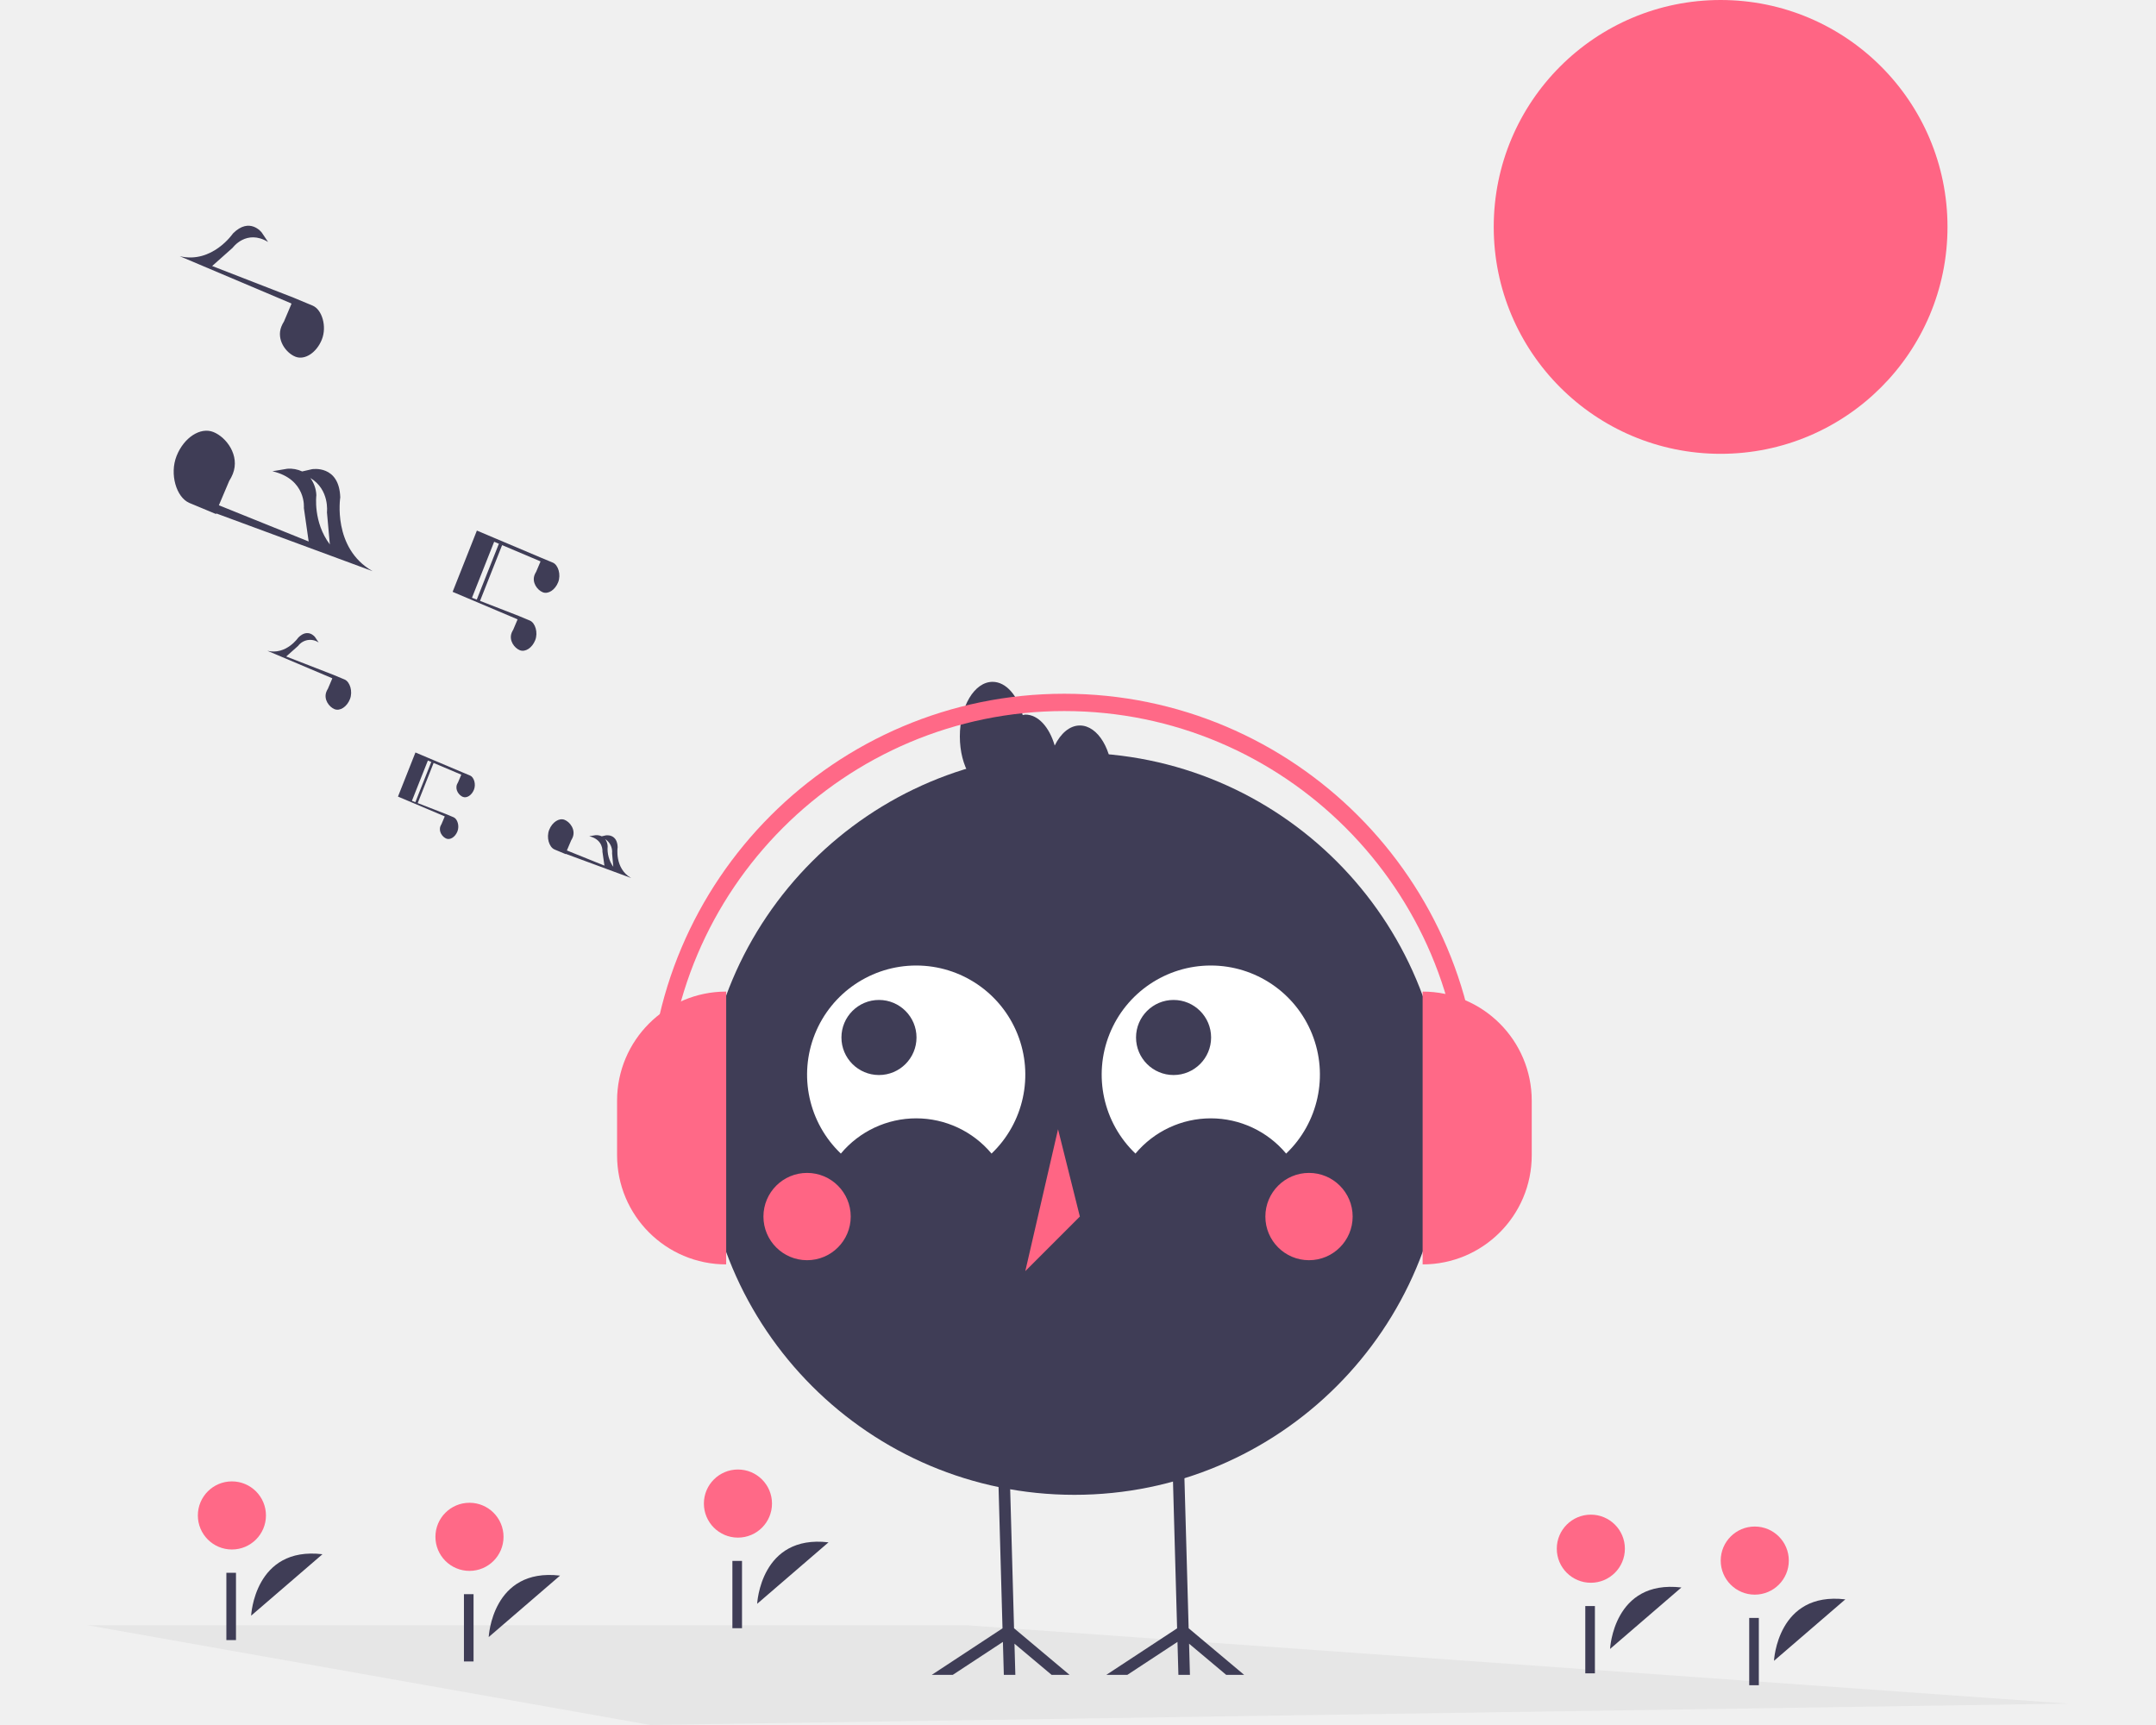
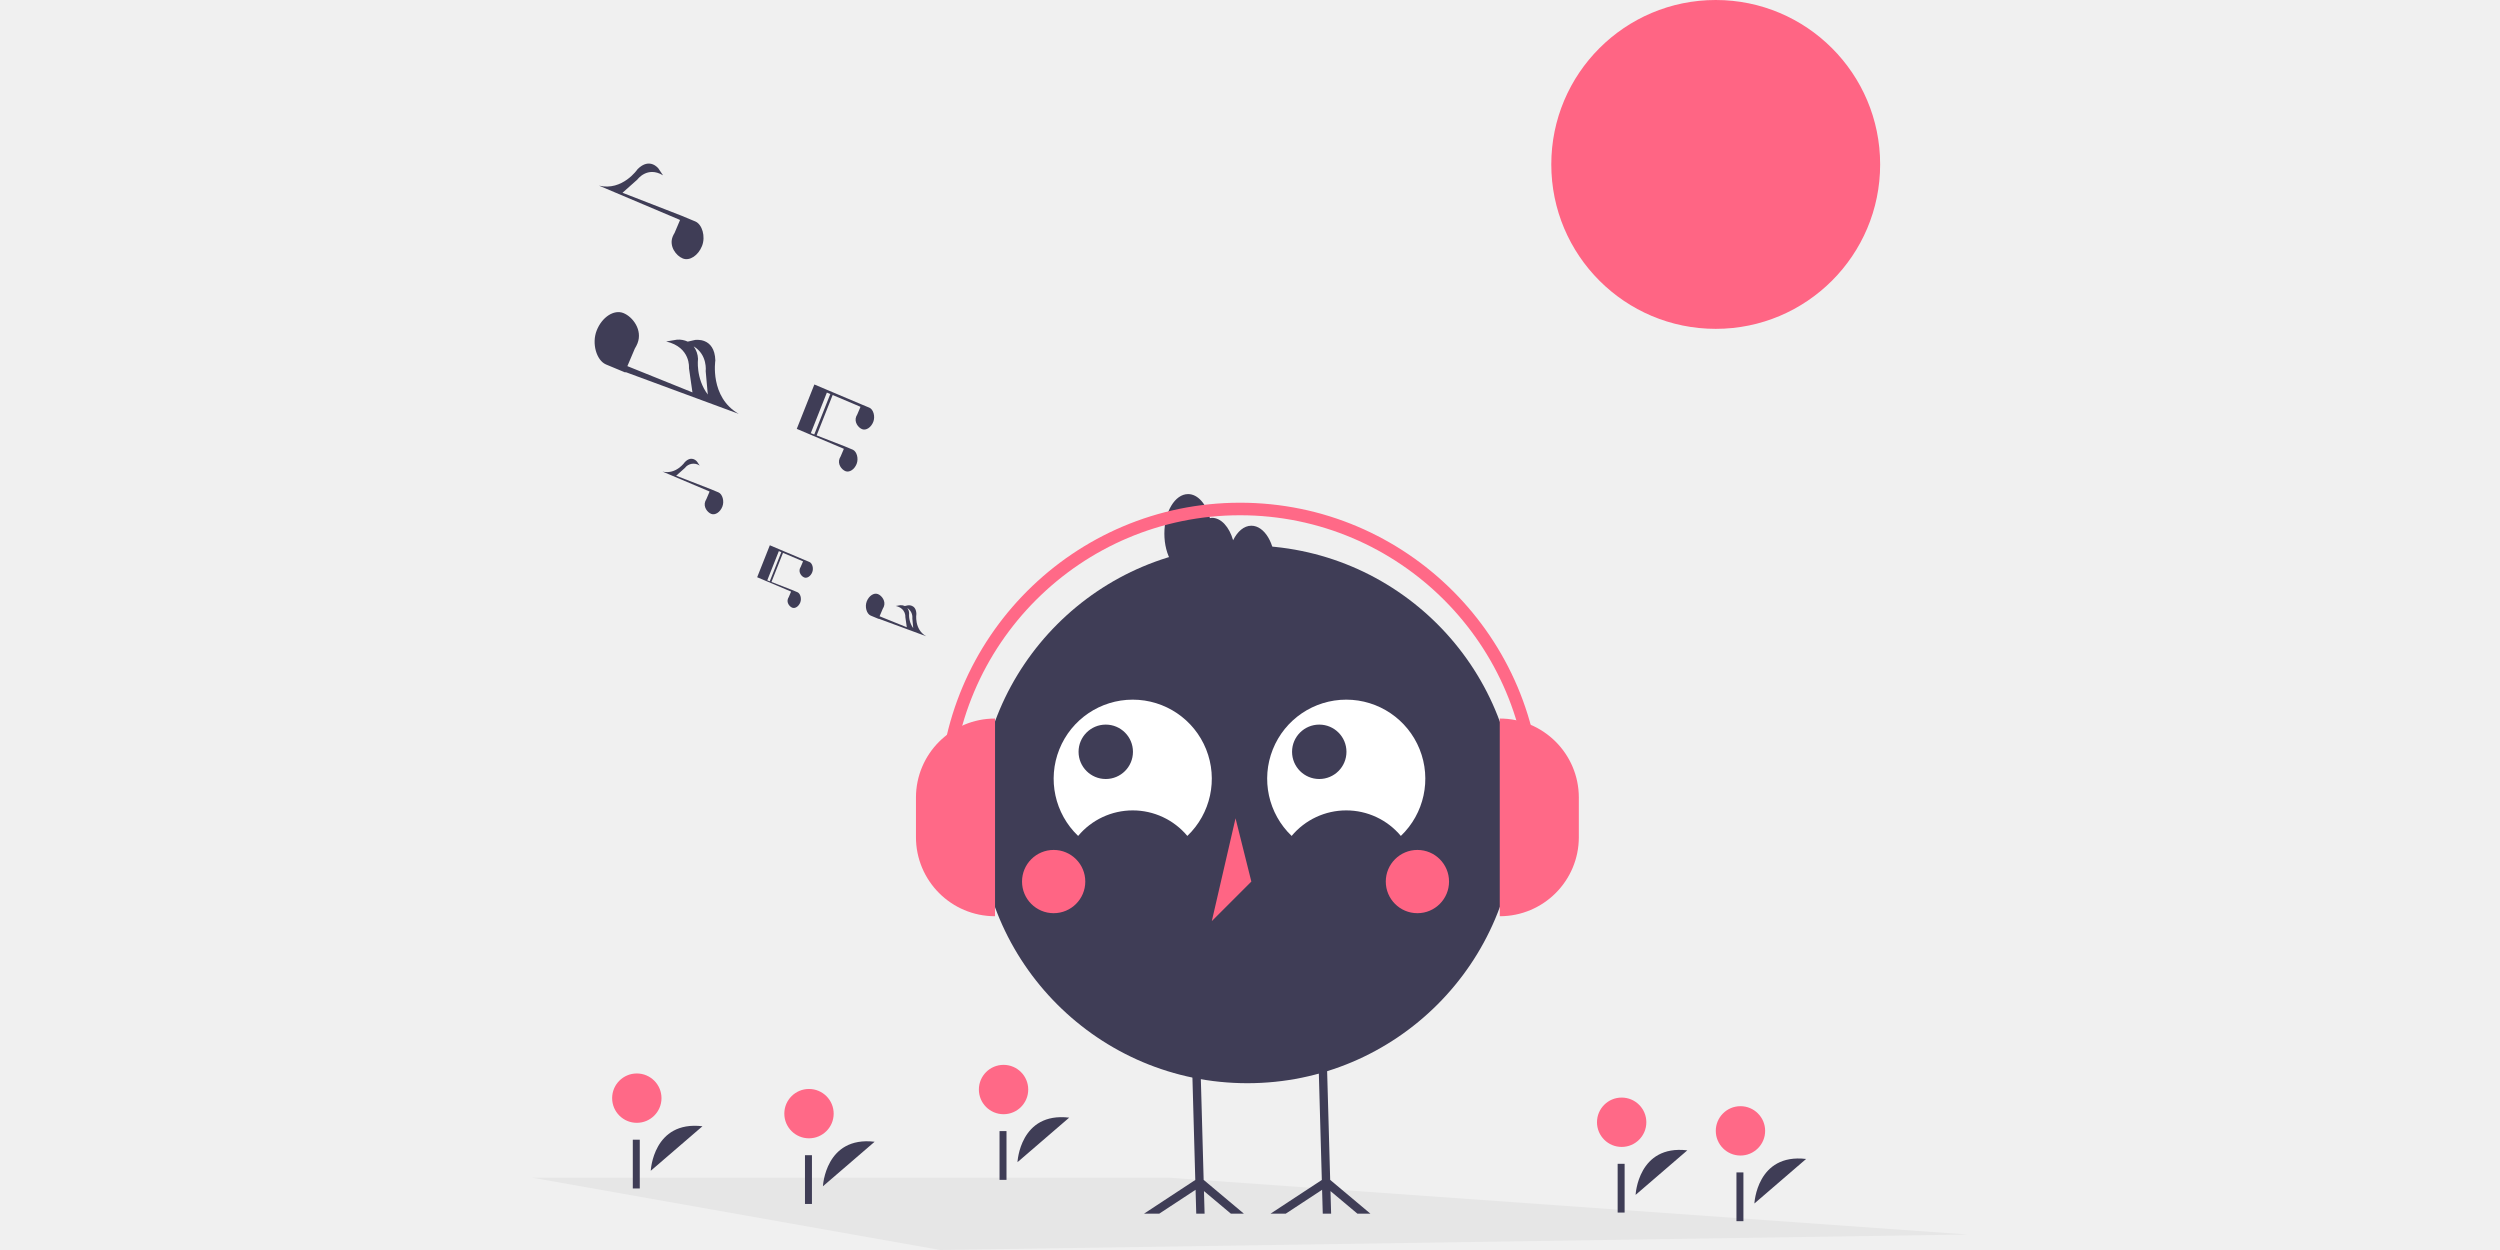
- <svg xmlns="http://www.w3.org/2000/svg" id="a780dc9c-2107-4fd6-8fec-765248a5097a" data-name="Layer 1" width="500" height="400" viewBox="0 0 887.772 772.831">
+ <svg xmlns="http://www.w3.org/2000/svg" id="a780dc9c-2107-4fd6-8fec-765248a5097a" data-name="Layer 1" width="300" height="150" viewBox="0 0 887.772 772.831">
  <polygon points="887.772 763.25 252.263 772.831 0 728.121 393.817 728.121 887.772 763.25" fill="#e6e6e6" />
  <circle cx="731.822" cy="101.66" r="101.66" fill="#ff6584" />
  <path d="M335.954,797.02s1.487-31.159,31.971-27.537" transform="translate(-156.1139 -63.58465)" fill="#3f3d56" />
  <circle cx="171.227" cy="688.526" r="15.257" fill="#ff6987" />
  <rect x="168.744" y="714.218" width="4.307" height="30.147" fill="#3f3d56" />
  <path d="M838.401,802.342s1.487-31.159,31.971-27.537" transform="translate(-156.1139 -63.58465)" fill="#3f3d56" />
  <circle cx="673.673" cy="693.849" r="15.257" fill="#ff6987" />
  <rect x="671.191" y="719.541" width="4.307" height="30.147" fill="#3f3d56" />
  <path d="M911.851,807.665s1.487-31.159,31.971-27.537" transform="translate(-156.1139 -63.58465)" fill="#3f3d56" />
  <circle cx="747.124" cy="699.171" r="15.257" fill="#ff6987" />
  <rect x="744.642" y="724.863" width="4.307" height="30.147" fill="#3f3d56" />
  <path d="M456.243,782.116s1.487-31.159,31.971-27.537" transform="translate(-156.1139 -63.58465)" fill="#3f3d56" />
  <circle cx="291.516" cy="673.623" r="15.257" fill="#ff6987" />
  <rect x="289.033" y="699.315" width="4.307" height="30.147" fill="#3f3d56" />
  <path d="M229.504,787.439s1.487-31.159,31.971-27.537" transform="translate(-156.1139 -63.58465)" fill="#3f3d56" />
  <circle cx="64.776" cy="678.946" r="15.257" fill="#ff6987" />
  <rect x="62.294" y="704.638" width="4.307" height="30.147" fill="#3f3d56" />
  <circle cx="442.277" cy="503.482" r="166.228" fill="#3f3d56" />
  <path d="M493.74,580.41a43.988,43.988,0,0,1,67.519,0,48.891,48.891,0,1,0-67.519,0Z" transform="translate(-156.1139 -63.58465)" fill="#fff" />
  <path d="M625.745,580.41a43.988,43.988,0,0,1,67.519,0,48.891,48.891,0,1,0-67.519,0Z" transform="translate(-156.1139 -63.58465)" fill="#fff" />
  <circle cx="354.707" cy="464.814" r="16.818" fill="#3f3d56" />
  <circle cx="486.707" cy="464.814" r="16.818" fill="#3f3d56" />
  <circle cx="322.495" cy="545.039" r="19.556" fill="#ff6584" />
  <circle cx="547.392" cy="545.039" r="19.556" fill="#ff6584" />
  <polygon points="434.943 505.926 420.276 569.484 444.721 545.039 434.943 505.926" fill="#ff6584" />
  <polygon points="510.307 750.38 493.655 736.404 494.043 750.38 488.871 750.38 488.458 735.602 465.975 750.38 456.563 750.38 488.29 729.526 487.061 685.737 486.143 652.666 491.302 652.524 492.233 685.737 493.461 729.487 518.348 750.38 510.307 750.38" fill="#3f3d56" />
  <polygon points="432.076 750.38 415.424 736.404 415.812 750.38 410.654 750.38 410.24 735.602 387.757 750.38 378.345 750.38 410.059 729.526 408.831 685.737 407.913 652.666 413.084 652.524 414.015 685.737 415.23 729.487 440.118 750.38 432.076 750.38" fill="#3f3d56" />
  <path d="M600.835,388.616c-4.561,0-8.585,3.543-11.275,8.985-2.371-8.183-7.353-13.874-13.17-13.874a8.847,8.847,0,0,0-1.174.197c-2.236-8.737-7.434-14.864-13.493-14.864-8.101,0-14.667,10.945-14.667,24.445s6.567,24.445,14.667,24.445a8.847,8.847,0,0,0,1.174-.197c2.236,8.737,7.434,14.864,13.493,14.864,4.561,0,8.585-3.543,11.275-8.985,2.371,8.183,7.353,13.874,13.17,13.874,8.101,0,14.667-10.945,14.667-24.445S608.936,388.616,600.835,388.616Z" transform="translate(-156.1139 -63.58465)" fill="#3f3d56" />
  <path d="M393.474,507.833h0a48.891,48.891,0,0,1,48.891,48.891v24.445a48.891,48.891,0,0,1-48.891,48.891h0a0,0,0,0,1,0,0V507.833A0,0,0,0,1,393.474,507.833Z" transform="translate(679.7238 1074.308) rotate(180)" fill="#ff6987" />
  <path d="M598.303,444.248h0A48.891,48.891,0,0,1,647.194,493.139v24.445a48.891,48.891,0,0,1-48.891,48.891h0a0,0,0,0,1,0,0V444.248A0,0,0,0,1,598.303,444.248Z" fill="#ff6987" />
  <path d="M780.037,560.565H772.279c0-98.377-80.036-178.414-178.414-178.414-98.377,0-178.414,80.036-178.414,178.414H407.695c0-102.655,83.516-186.171,186.171-186.171C696.521,374.394,780.037,457.91,780.037,560.565Z" transform="translate(-156.1139 -63.58465)" fill="#ff6987" />
  <polygon points="131.69 367.997 131.69 367.997 131.69 367.997 131.69 367.997" fill="#3f3d56" />
  <path d="M327.661,411.058l.001-.003-3.644-1.518-15.377-6.5-5.512-2.33-.423,1.068h0l-7.404,18.694L316.14,429.288l.109.099-1.404,3.311a5.862,5.862,0,0,0-.49.955c-.984,2.484.874,4.954,2.63,5.649s3.977-.754,4.961-3.237c.97-2.45.022-5.562-1.689-6.314l.002-.003-3.644-1.518-12.467-4.846,7.123-17.985-1.056-.418-7.126,17.992-1.542-.599,7.154-18.062.188.08,14.654,6.202.109.099-1.404,3.311a5.851,5.851,0,0,0-.49.955c-.984,2.484.874,4.954,2.63,5.649s3.977-.754,4.961-3.237C330.321,414.922,329.372,411.81,327.661,411.058Z" transform="translate(-156.1139 -63.58465)" fill="#3f3d56" />
  <path d="M399.781,456.952c-7.564-4.325-6.05-13.815-6.05-13.815-.19-6.165-5.284-5.293-5.284-5.293l-1.854.423a5.629,5.629,0,0,0-2.757-.51l-2.82.475c6.421,1.509,5.894,6.881,5.894,6.881l.9,6.281-16.826-6.788,1.932-4.555a8.129,8.129,0,0,0,.68-1.327c1.366-3.449-1.214-6.881-3.653-7.846-2.439-.966-5.524,1.047-6.89,4.496-1.347,3.402-.03,7.725,2.346,8.769l-.002.004,5.062,2.108.038-.119Zm-8.544-11.036.54,6.012a13.867,13.867,0,0,1-2.526-9.207,5.823,5.823,0,0,0-1.127-3.225A6.831,6.831,0,0,1,391.237,445.916Z" transform="translate(-156.1139 -63.58465)" fill="#3f3d56" />
  <path d="M271.433,368.041l.002-.004-5.062-2.108-21.154-8.223,5.339-4.75a6.744,6.744,0,0,1,9.217-1.51l-1.657-2.462s-3.115-4.124-7.475.239c0,0-5.395,7.953-13.869,5.926l28.94,12.249.152.138-1.95,4.598a8.124,8.124,0,0,0-.68,1.327c-1.366,3.449,1.214,6.88,3.653,7.846s5.524-1.047,6.89-4.496C275.127,373.407,273.81,369.085,271.433,368.041Z" transform="translate(-156.1139 -63.58465)" fill="#3f3d56" />
  <path d="M348.88,341.126l-1.95,4.598a8.132,8.132,0,0,0-.68,1.327c-1.366,3.449,1.214,6.88,3.653,7.846s5.524-1.047,6.89-4.496c1.348-3.402.031-7.725-2.346-8.769l.002-.004-5.062-2.108-17.315-6.731,9.893-24.98-1.466-.581-9.897,24.989-2.141-.832,9.936-25.087.262.111,20.353,8.614.152.138L357.213,319.76a8.137,8.137,0,0,0-.68,1.327c-1.366,3.449,1.214,6.881,3.653,7.847s5.524-1.047,6.89-4.497c1.348-3.402.031-7.725-2.346-8.769l.002-.004-5.062-2.108L338.985,304.812h0l-.001-0-.671-.284-7.655-3.236-10.871,27.447,28.94,12.249Zm-18.809-38.351Z" transform="translate(-156.1139 -63.58465)" fill="#3f3d56" />
  <path d="M257.167,200.556l.004-.007-8.713-3.629-36.416-14.156,9.191-8.177s6.114-8.483,15.866-2.599l-2.852-4.239s-5.362-7.099-12.868.412c0,0-9.287,13.691-23.874,10.201l49.819,21.086.262.237-3.357,7.916a14.005,14.005,0,0,0-1.171,2.285c-2.352,5.938,2.09,11.844,6.289,13.507s9.509-1.803,11.861-7.74C263.526,209.795,261.259,202.354,257.167,200.556Z" transform="translate(-156.1139 -63.58465)" fill="#3f3d56" />
  <path d="M283.907,319.47c-18.085-10.34-14.466-33.03-14.466-33.03-.455-14.741-12.634-12.654-12.634-12.654l-4.432,1.011a13.458,13.458,0,0,0-6.591-1.219l-6.742,1.135c15.353,3.607,14.092,16.451,14.092,16.451l2.151,15.017-40.229-16.229,4.619-10.891a19.451,19.451,0,0,0,1.627-3.173c3.266-8.247-2.903-16.451-8.735-18.76s-13.207,2.504-16.474,10.751c-3.222,8.135-.073,18.469,5.61,20.966l-.005.01,12.102,5.04.09-.285Zm-20.429-26.386,1.295,14.424c-7.596-10.083-6.043-22.062-6.043-22.062a13.925,13.925,0,0,0-2.694-7.711C264.761,282.956,263.478,293.084,263.478,293.084Z" transform="translate(-156.1139 -63.58465)" fill="#3f3d56" />
</svg>
